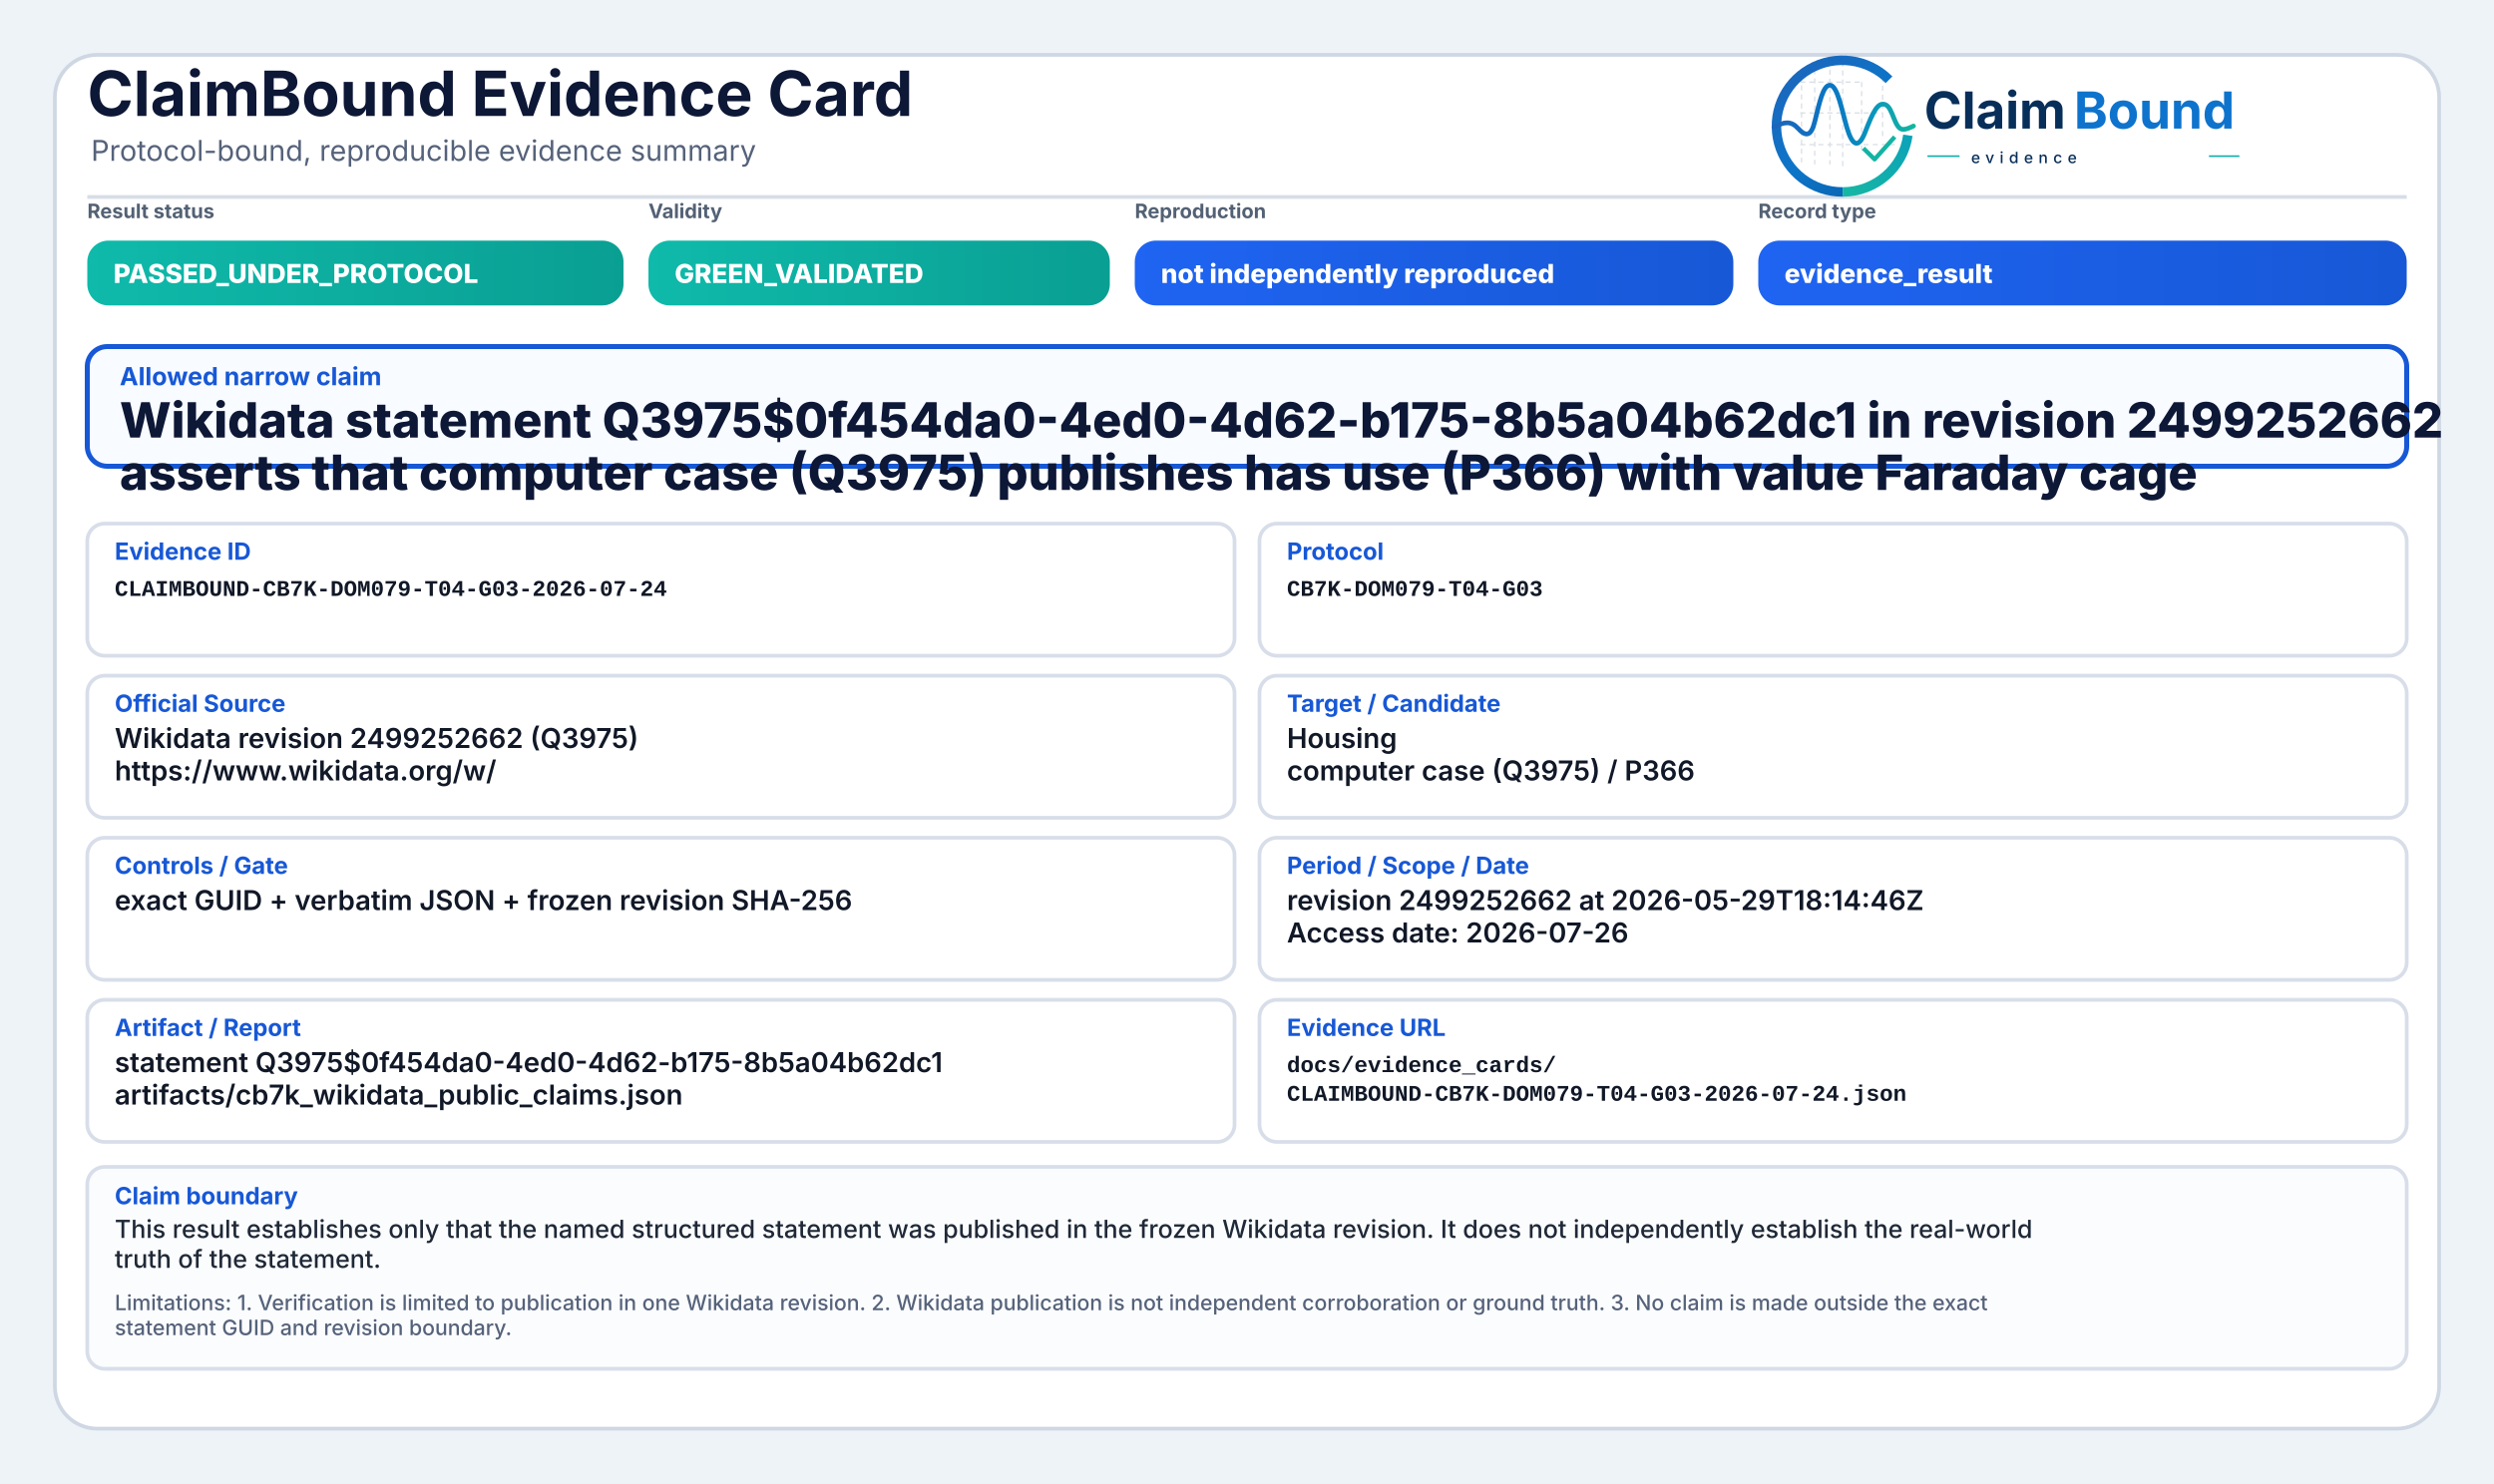
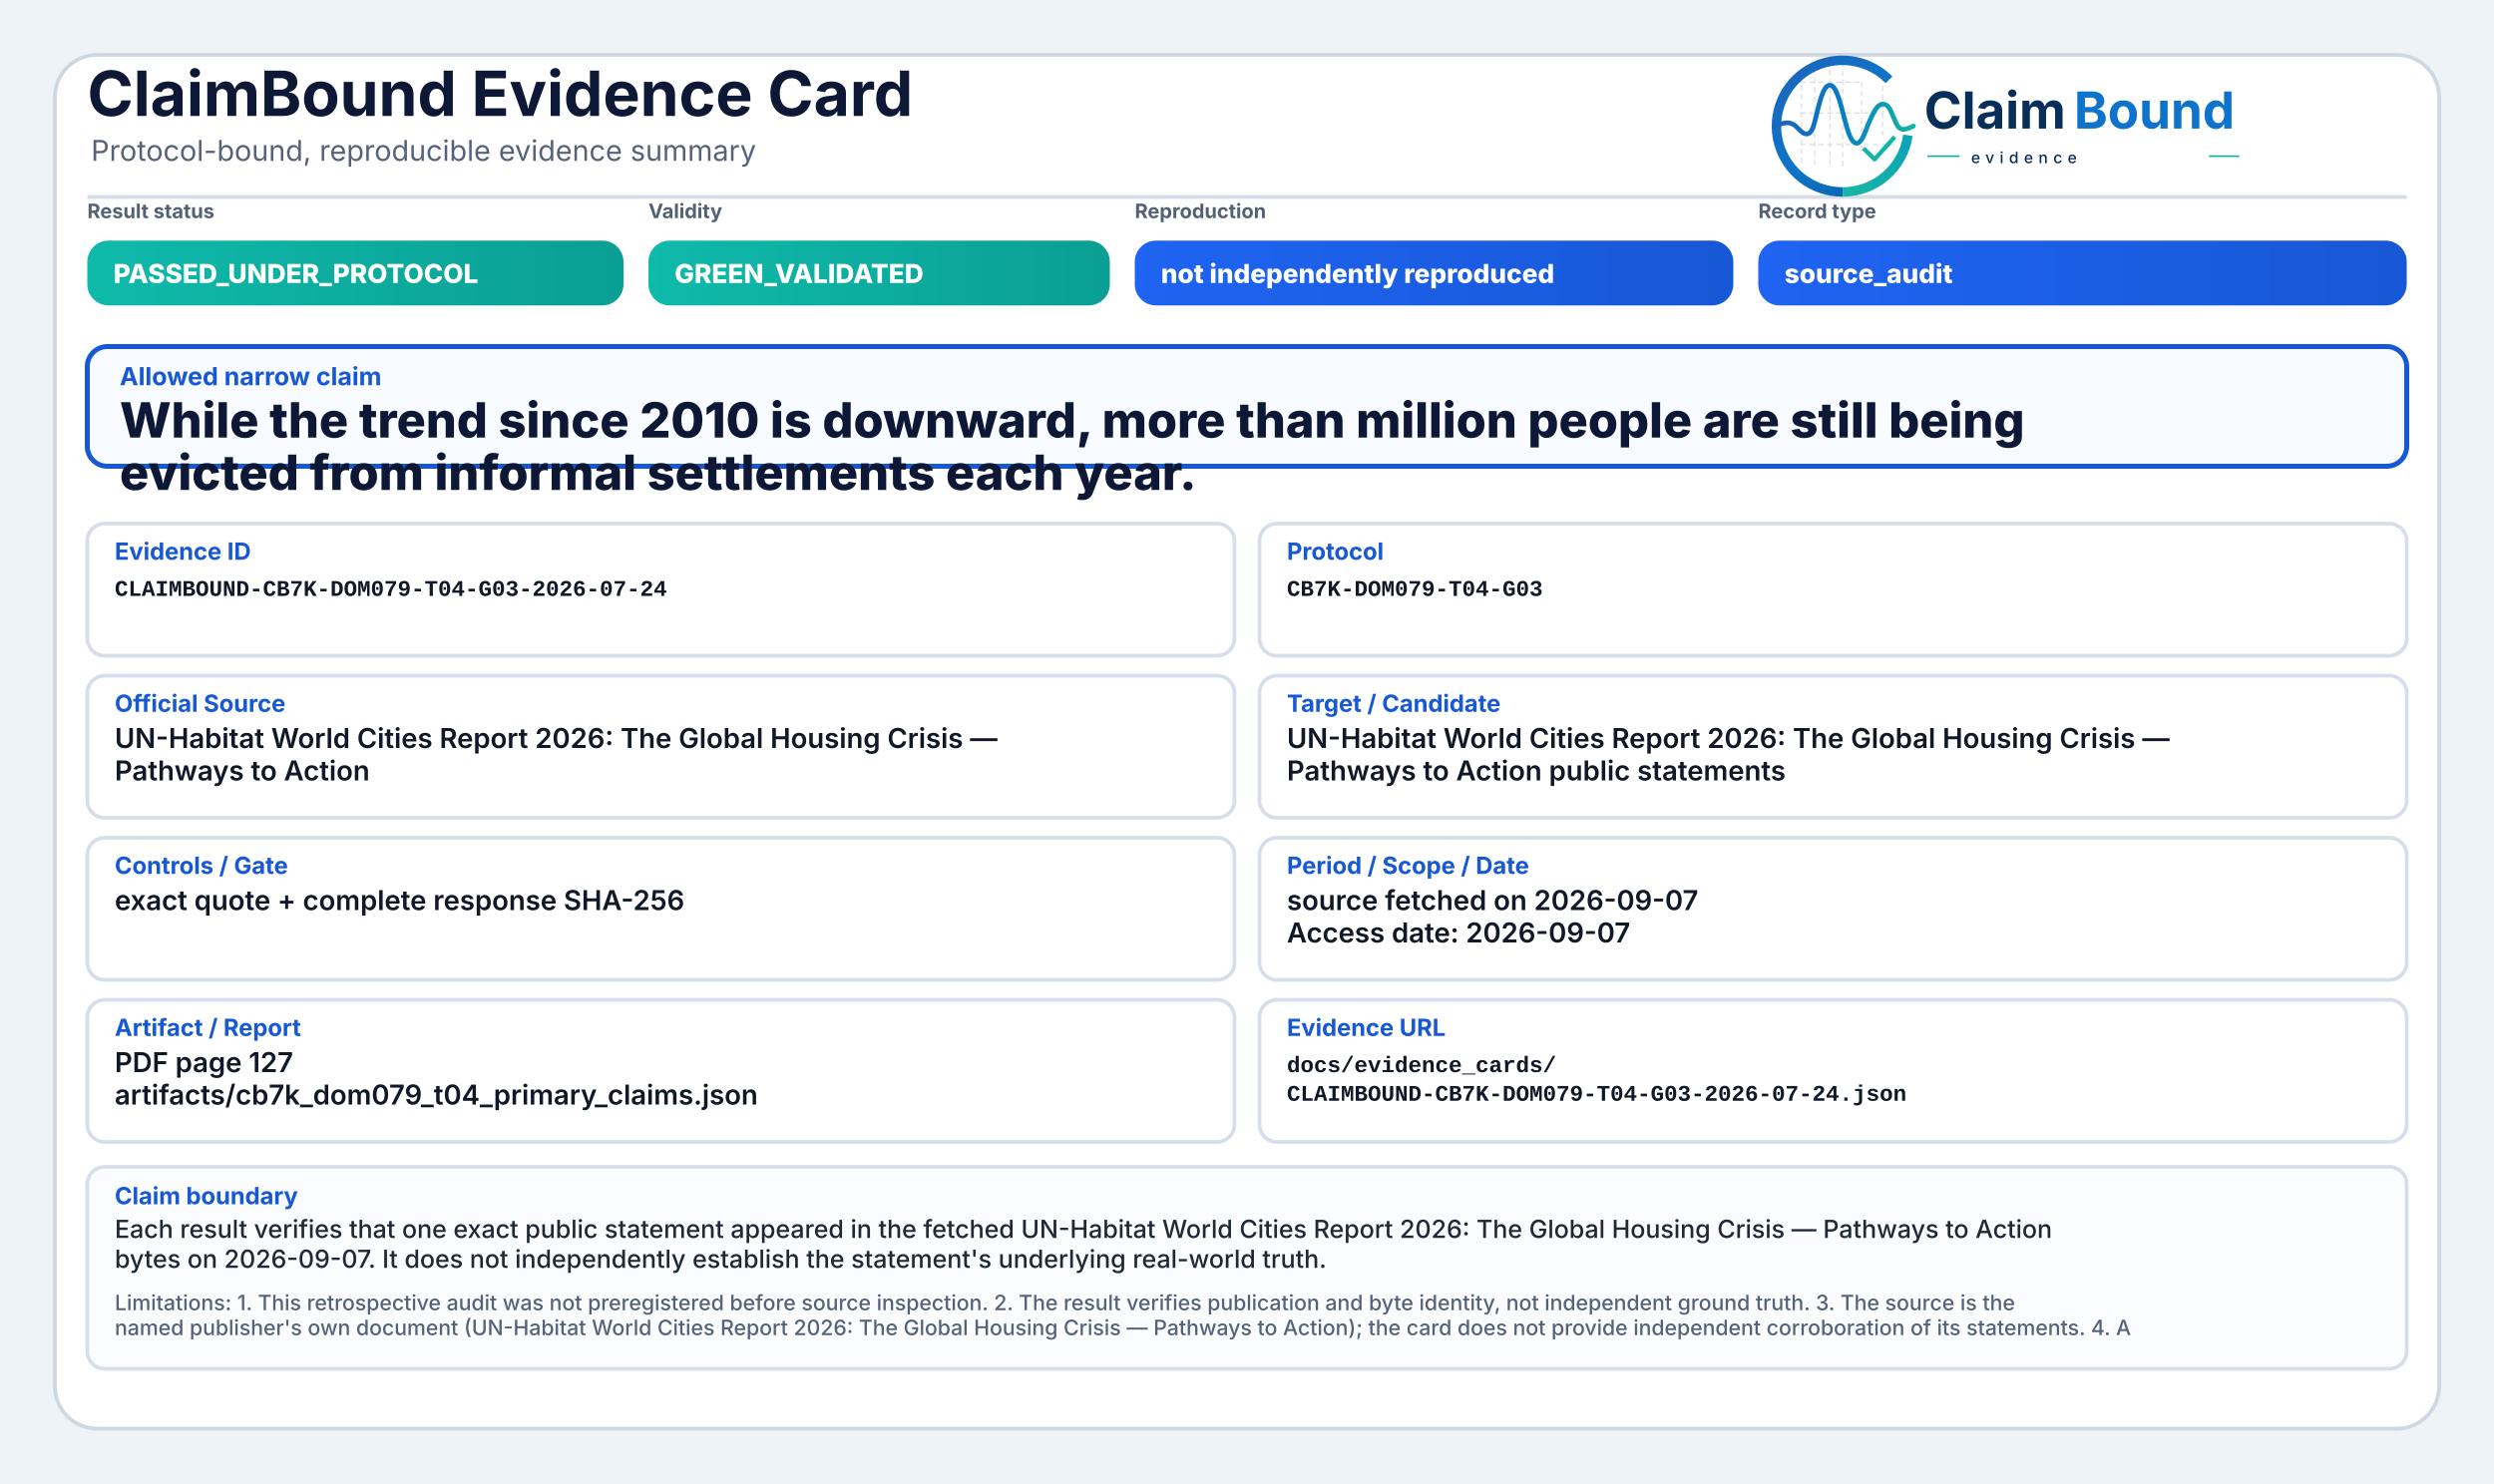
<svg xmlns="http://www.w3.org/2000/svg" width="2000" height="1190" viewBox="0 0 2000 1190" role="img" aria-label="ClaimBound Evidence Card">
  <defs>
    <linearGradient id="greenGrad" x1="0" y1="0" x2="1" y2="0">
      <stop offset="0%" stop-color="#0fbaaa" />
      <stop offset="100%" stop-color="#0a9f93" />
    </linearGradient>
    <linearGradient id="yellowGrad" x1="0" y1="0" x2="1" y2="0">
      <stop offset="0%" stop-color="#fbbf24" />
      <stop offset="100%" stop-color="#d97706" />
    </linearGradient>
    <linearGradient id="amberGrad" x1="0" y1="0" x2="1" y2="0">
      <stop offset="0%" stop-color="#f97316" />
      <stop offset="100%" stop-color="#c2410c" />
    </linearGradient>
    <linearGradient id="redGrad" x1="0" y1="0" x2="1" y2="0">
      <stop offset="0%" stop-color="#ef4444" />
      <stop offset="100%" stop-color="#b91c1c" />
    </linearGradient>
    <linearGradient id="grayGrad" x1="0" y1="0" x2="1" y2="0">
      <stop offset="0%" stop-color="#64748b" />
      <stop offset="100%" stop-color="#475569" />
    </linearGradient>
    <linearGradient id="blueGrad" x1="0" y1="0" x2="1" y2="0">
      <stop offset="0%" stop-color="#1f64f2" />
      <stop offset="100%" stop-color="#1758d6" />
    </linearGradient>
    <linearGradient id="logoRingBlue" x1="73" y1="453" x2="348" y2="793" gradientUnits="userSpaceOnUse">
      <stop offset="0" stop-color="#1E64BA" />
      <stop offset="0.55" stop-color="#0C75C8" />
      <stop offset="1" stop-color="#0A5FAB" />
    </linearGradient>
    <linearGradient id="logoRingTeal" x1="221" y1="792" x2="403" y2="594" gradientUnits="userSpaceOnUse">
      <stop offset="0" stop-color="#18B7A3" />
      <stop offset="1" stop-color="#089EBC" />
    </linearGradient>
    <linearGradient id="logoSignalGradient" x1="61" y1="628" x2="404" y2="628" gradientUnits="userSpaceOnUse">
      <stop offset="0" stop-color="#1E64BA" />
      <stop offset="0.43" stop-color="#0877C4" />
      <stop offset="0.72" stop-color="#0A97BB" />
      <stop offset="1" stop-color="#14B69E" />
    </linearGradient>
  </defs>
  <rect x="0" y="0" width="2000" height="1190" fill="#eef3f8" />
  <rect x="44" y="44" width="1912" height="1102" rx="34" fill="#ffffff" stroke="#cfd7e3" stroke-width="3" />
  <path d="M70 158 H1930" stroke="#d7dde7" stroke-width="3" />
  <text x="70" y="93" font-family="Inter, Segoe UI, Arial, sans-serif" font-size="50" font-weight="750" fill="#0d1736">ClaimBound Evidence Card</text>
  <text x="73" y="129" font-family="Inter, Segoe UI, Arial, sans-serif" font-size="23" font-weight="400" fill="#55627a">Protocol-bound, reproducible evidence summary</text>
  <g aria-label="ClaimBound evidence logo" transform="translate(1415,52) scale(0.33) translate(-40,-478)">
    <g stroke-linecap="butt" stroke-linejoin="round">
      <g stroke="#CBD3DC" stroke-width="3.2" stroke-linecap="round" stroke-dasharray="10 12" opacity="0.72">
        <path d="M130 507V714" />
        <path d="M162 490V719" />
        <path d="M199 491V719" />
        <path d="M230 471V726" />
        <path d="M276 521V690" />
        <path d="M327 508V650" />
        <path d="M128 520H277" />
        <path d="M128 595H327" />
        <path d="M128 672H355" />
      </g>
      <path d="M342.6 514.3A160 160 0 1 0 230 787" fill="none" stroke="url(#logoRingBlue)" stroke-width="23" />
      <path d="M230 787A160 160 0 0 0 388.4 649.3" fill="none" stroke="url(#logoRingTeal)" stroke-width="23" />
      <path d="M63 629.5C87 616.4 104.3 613.6 121.2 632.2C140.7 653.8 153.4 651.6 162.1 616.2C173.8 568.5 182.5 527.5 198.9 527.5C217.5 527.5 228.4 590.6 240.3 630.8C253.4 675.4 268.6 682.8 284.6 641.5C303.5 592.9 315.2 567.6 333.7 574.7C352.6 582 355.7 635.1 376.6 634.9C386.2 634.8 394 630.4 402 626.8" fill="none" stroke="url(#logoSignalGradient)" stroke-width="11.5" stroke-linecap="round" />
      <path d="M284 684.5L307.5 707.7L353 657" fill="none" stroke="#12B4A4" stroke-width="10.5" stroke-linecap="square" />
    </g>
    <text x="428" y="633" font-family="Inter, Segoe UI, Arial, sans-serif" font-size="124" font-weight="750" fill="#082F59" text-rendering="geometricPrecision">Claim</text>
    <text x="792" y="633" font-family="Inter, Segoe UI, Arial, sans-serif" font-size="124" font-weight="750" fill="#0E73CC" text-rendering="geometricPrecision">Bound</text>
    <line x1="436" y1="700" x2="514" y2="700" stroke="#11AFA9" stroke-width="4" />
    <text x="542" y="717" font-family="Inter, Segoe UI, Arial, sans-serif" font-size="38" font-weight="500" letter-spacing="13" fill="#082F59">evidence</text>
    <line x1="1120" y1="700" x2="1194" y2="700" stroke="#11AFA9" stroke-width="4" />
  </g>
  <text x="70" y="175" font-family="Inter, Segoe UI, Arial, sans-serif" font-size="16" font-weight="650" fill="#536174">Result status</text>
  <rect x="70" y="193" width="430" height="52" rx="17" fill="url(#greenGrad)" />
  <text x="91" y="227" font-family="Inter, Segoe UI, Arial, sans-serif" font-size="21" font-weight="800" fill="#ffffff">PASSED_UNDER_PROTOCOL</text>
  <text x="520" y="175" font-family="Inter, Segoe UI, Arial, sans-serif" font-size="16" font-weight="650" fill="#536174">Validity</text>
  <rect x="520" y="193" width="370" height="52" rx="17" fill="url(#greenGrad)" />
  <text x="541" y="227" font-family="Inter, Segoe UI, Arial, sans-serif" font-size="21" font-weight="800" fill="#ffffff">GREEN_VALIDATED</text>
  <text x="910" y="175" font-family="Inter, Segoe UI, Arial, sans-serif" font-size="16" font-weight="650" fill="#536174">Reproduction</text>
  <rect x="910" y="193" width="480" height="52" rx="17" fill="url(#blueGrad)" />
  <text x="931" y="227" font-family="Inter, Segoe UI, Arial, sans-serif" font-size="21" font-weight="800" fill="#ffffff">not independently reproduced</text>
  <text x="1410" y="175" font-family="Inter, Segoe UI, Arial, sans-serif" font-size="16" font-weight="650" fill="#536174">Record type</text>
  <rect x="1410" y="193" width="520" height="52" rx="17" fill="url(#blueGrad)" />
-   <text x="1431" y="227" font-family="Inter, Segoe UI, Arial, sans-serif" font-size="21" font-weight="800" fill="#ffffff">evidence_result</text>
+   <text x="1431" y="227" font-family="Inter, Segoe UI, Arial, sans-serif" font-size="21" font-weight="800" fill="#ffffff">source_audit</text>
  <rect x="70" y="278" width="1860" height="96" rx="16" fill="#f8fbff" stroke="#1758d6" stroke-width="4" />
  <text x="96" y="309" font-family="Inter, Segoe UI, Arial, sans-serif" font-size="20" font-weight="750" fill="#1758d6">Allowed narrow claim</text>
-   <text x="96" y="351" font-family="Inter, Segoe UI, Arial, sans-serif" font-size="39" font-weight="800" fill="#0d1736">Wikidata statement Q3975$0f454da0-4ed0-4d62-b175-8b5a04b62dc1 in revision 2499252662</text>
-   <text x="96" y="393" font-family="Inter, Segoe UI, Arial, sans-serif" font-size="39" font-weight="800" fill="#0d1736">asserts that computer case (Q3975) publishes has use (P366) with value Faraday cage</text>
+   <text x="96" y="351" font-family="Inter, Segoe UI, Arial, sans-serif" font-size="39" font-weight="800" fill="#0d1736">While the trend since 2010 is downward, more than million people are still being</text>
+   <text x="96" y="393" font-family="Inter, Segoe UI, Arial, sans-serif" font-size="39" font-weight="800" fill="#0d1736">evicted from informal settlements each year.</text>
  <rect x="70" y="420" width="920" height="106" rx="14" fill="#ffffff" stroke="#d8dee9" stroke-width="3" />
  <text x="92" y="449" font-family="Inter, Segoe UI, Arial, sans-serif" font-size="19" font-weight="750" fill="#1758d6">Evidence ID</text>
  <text x="92" y="478" font-family="SFMono-Regular, Consolas, Liberation Mono, monospace" font-size="18" font-weight="600" fill="#111827">CLAIMBOUND-CB7K-DOM079-T04-G03-2026-07-24</text>
  <rect x="1010" y="420" width="920" height="106" rx="14" fill="#ffffff" stroke="#d8dee9" stroke-width="3" />
  <text x="1032" y="449" font-family="Inter, Segoe UI, Arial, sans-serif" font-size="19" font-weight="750" fill="#1758d6">Protocol</text>
  <text x="1032" y="478" font-family="SFMono-Regular, Consolas, Liberation Mono, monospace" font-size="18" font-weight="600" fill="#111827">CB7K-DOM079-T04-G03</text>
  <rect x="70" y="542" width="920" height="114" rx="14" fill="#ffffff" stroke="#d8dee9" stroke-width="3" />
  <text x="92" y="571" font-family="Inter, Segoe UI, Arial, sans-serif" font-size="19" font-weight="750" fill="#1758d6">Official Source</text>
-   <text x="92" y="600" font-family="Inter, Segoe UI, Arial, sans-serif" font-size="22" font-weight="600" fill="#111827">Wikidata revision 2499252662 (Q3975)</text>
-   <text x="92" y="626" font-family="Inter, Segoe UI, Arial, sans-serif" font-size="22" font-weight="600" fill="#111827">https://www.wikidata.org/w/</text>
+   <text x="92" y="600" font-family="Inter, Segoe UI, Arial, sans-serif" font-size="22" font-weight="600" fill="#111827">UN-Habitat World Cities Report 2026: The Global Housing Crisis —</text>
+   <text x="92" y="626" font-family="Inter, Segoe UI, Arial, sans-serif" font-size="22" font-weight="600" fill="#111827">Pathways to Action</text>
  <rect x="1010" y="542" width="920" height="114" rx="14" fill="#ffffff" stroke="#d8dee9" stroke-width="3" />
  <text x="1032" y="571" font-family="Inter, Segoe UI, Arial, sans-serif" font-size="19" font-weight="750" fill="#1758d6">Target / Candidate</text>
-   <text x="1032" y="600" font-family="Inter, Segoe UI, Arial, sans-serif" font-size="22" font-weight="600" fill="#111827">Housing</text>
-   <text x="1032" y="626" font-family="Inter, Segoe UI, Arial, sans-serif" font-size="22" font-weight="600" fill="#111827">computer case (Q3975) / P366</text>
+   <text x="1032" y="600" font-family="Inter, Segoe UI, Arial, sans-serif" font-size="22" font-weight="600" fill="#111827">UN-Habitat World Cities Report 2026: The Global Housing Crisis —</text>
+   <text x="1032" y="626" font-family="Inter, Segoe UI, Arial, sans-serif" font-size="22" font-weight="600" fill="#111827">Pathways to Action public statements</text>
  <rect x="70" y="672" width="920" height="114" rx="14" fill="#ffffff" stroke="#d8dee9" stroke-width="3" />
  <text x="92" y="701" font-family="Inter, Segoe UI, Arial, sans-serif" font-size="19" font-weight="750" fill="#1758d6">Controls / Gate</text>
-   <text x="92" y="730" font-family="Inter, Segoe UI, Arial, sans-serif" font-size="22" font-weight="600" fill="#111827">exact GUID + verbatim JSON + frozen revision SHA-256</text>
+   <text x="92" y="730" font-family="Inter, Segoe UI, Arial, sans-serif" font-size="22" font-weight="600" fill="#111827">exact quote + complete response SHA-256</text>
  <rect x="1010" y="672" width="920" height="114" rx="14" fill="#ffffff" stroke="#d8dee9" stroke-width="3" />
  <text x="1032" y="701" font-family="Inter, Segoe UI, Arial, sans-serif" font-size="19" font-weight="750" fill="#1758d6">Period / Scope / Date</text>
-   <text x="1032" y="730" font-family="Inter, Segoe UI, Arial, sans-serif" font-size="22" font-weight="600" fill="#111827">revision 2499252662 at 2026-05-29T18:14:46Z</text>
-   <text x="1032" y="756" font-family="Inter, Segoe UI, Arial, sans-serif" font-size="22" font-weight="600" fill="#111827">Access date: 2026-07-26</text>
+   <text x="1032" y="730" font-family="Inter, Segoe UI, Arial, sans-serif" font-size="22" font-weight="600" fill="#111827">source fetched on 2026-09-07</text>
+   <text x="1032" y="756" font-family="Inter, Segoe UI, Arial, sans-serif" font-size="22" font-weight="600" fill="#111827">Access date: 2026-09-07</text>
  <rect x="70" y="802" width="920" height="114" rx="14" fill="#ffffff" stroke="#d8dee9" stroke-width="3" />
  <text x="92" y="831" font-family="Inter, Segoe UI, Arial, sans-serif" font-size="19" font-weight="750" fill="#1758d6">Artifact / Report</text>
-   <text x="92" y="860" font-family="Inter, Segoe UI, Arial, sans-serif" font-size="22" font-weight="600" fill="#111827">statement Q3975$0f454da0-4ed0-4d62-b175-8b5a04b62dc1</text>
-   <text x="92" y="886" font-family="Inter, Segoe UI, Arial, sans-serif" font-size="22" font-weight="600" fill="#111827">artifacts/cb7k_wikidata_public_claims.json</text>
+   <text x="92" y="860" font-family="Inter, Segoe UI, Arial, sans-serif" font-size="22" font-weight="600" fill="#111827">PDF page 127</text>
+   <text x="92" y="886" font-family="Inter, Segoe UI, Arial, sans-serif" font-size="22" font-weight="600" fill="#111827">artifacts/cb7k_dom079_t04_primary_claims.json</text>
  <rect x="1010" y="802" width="920" height="114" rx="14" fill="#ffffff" stroke="#d8dee9" stroke-width="3" />
  <text x="1032" y="831" font-family="Inter, Segoe UI, Arial, sans-serif" font-size="19" font-weight="750" fill="#1758d6">Evidence URL</text>
  <text x="1032" y="860" font-family="SFMono-Regular, Consolas, Liberation Mono, monospace" font-size="18" font-weight="600" fill="#111827">docs/evidence_cards/</text>
  <text x="1032" y="883" font-family="SFMono-Regular, Consolas, Liberation Mono, monospace" font-size="18" font-weight="600" fill="#111827">CLAIMBOUND-CB7K-DOM079-T04-G03-2026-07-24.json</text>
  <rect x="70" y="936" width="1860" height="162" rx="14" fill="#fbfcfe" stroke="#d8dee9" stroke-width="3" />
  <text x="92" y="966" font-family="Inter, Segoe UI, Arial, sans-serif" font-size="19" font-weight="750" fill="#1758d6">Claim boundary</text>
-   <text x="92" y="993" font-family="Inter, Segoe UI, Arial, sans-serif" font-size="20" font-weight="500" fill="#1f2937">This result establishes only that the named structured statement was published in the frozen Wikidata revision. It does not independently establish the real-world</text>
-   <text x="92" y="1017" font-family="Inter, Segoe UI, Arial, sans-serif" font-size="20" font-weight="500" fill="#1f2937">truth of the statement.</text>
-   <text x="92" y="1051" font-family="Inter, Segoe UI, Arial, sans-serif" font-size="17" font-weight="500" fill="#55627a">Limitations: 1. Verification is limited to publication in one Wikidata revision. 2. Wikidata publication is not independent corroboration or ground truth. 3. No claim is made outside the exact</text>
-   <text x="92" y="1071" font-family="Inter, Segoe UI, Arial, sans-serif" font-size="17" font-weight="500" fill="#55627a">statement GUID and revision boundary.</text>
+   <text x="92" y="993" font-family="Inter, Segoe UI, Arial, sans-serif" font-size="20" font-weight="500" fill="#1f2937">Each result verifies that one exact public statement appeared in the fetched UN-Habitat World Cities Report 2026: The Global Housing Crisis — Pathways to Action</text>
+   <text x="92" y="1017" font-family="Inter, Segoe UI, Arial, sans-serif" font-size="20" font-weight="500" fill="#1f2937">bytes on 2026-09-07. It does not independently establish the statement's underlying real-world truth.</text>
+   <text x="92" y="1051" font-family="Inter, Segoe UI, Arial, sans-serif" font-size="17" font-weight="500" fill="#55627a">Limitations: 1. This retrospective audit was not preregistered before source inspection. 2. The result verifies publication and byte identity, not independent ground truth. 3. The source is the</text>
+   <text x="92" y="1071" font-family="Inter, Segoe UI, Arial, sans-serif" font-size="17" font-weight="500" fill="#55627a">named publisher's own document (UN-Habitat World Cities Report 2026: The Global Housing Crisis — Pathways to Action); the card does not provide independent corroboration of its statements. 4. A</text>
</svg>
